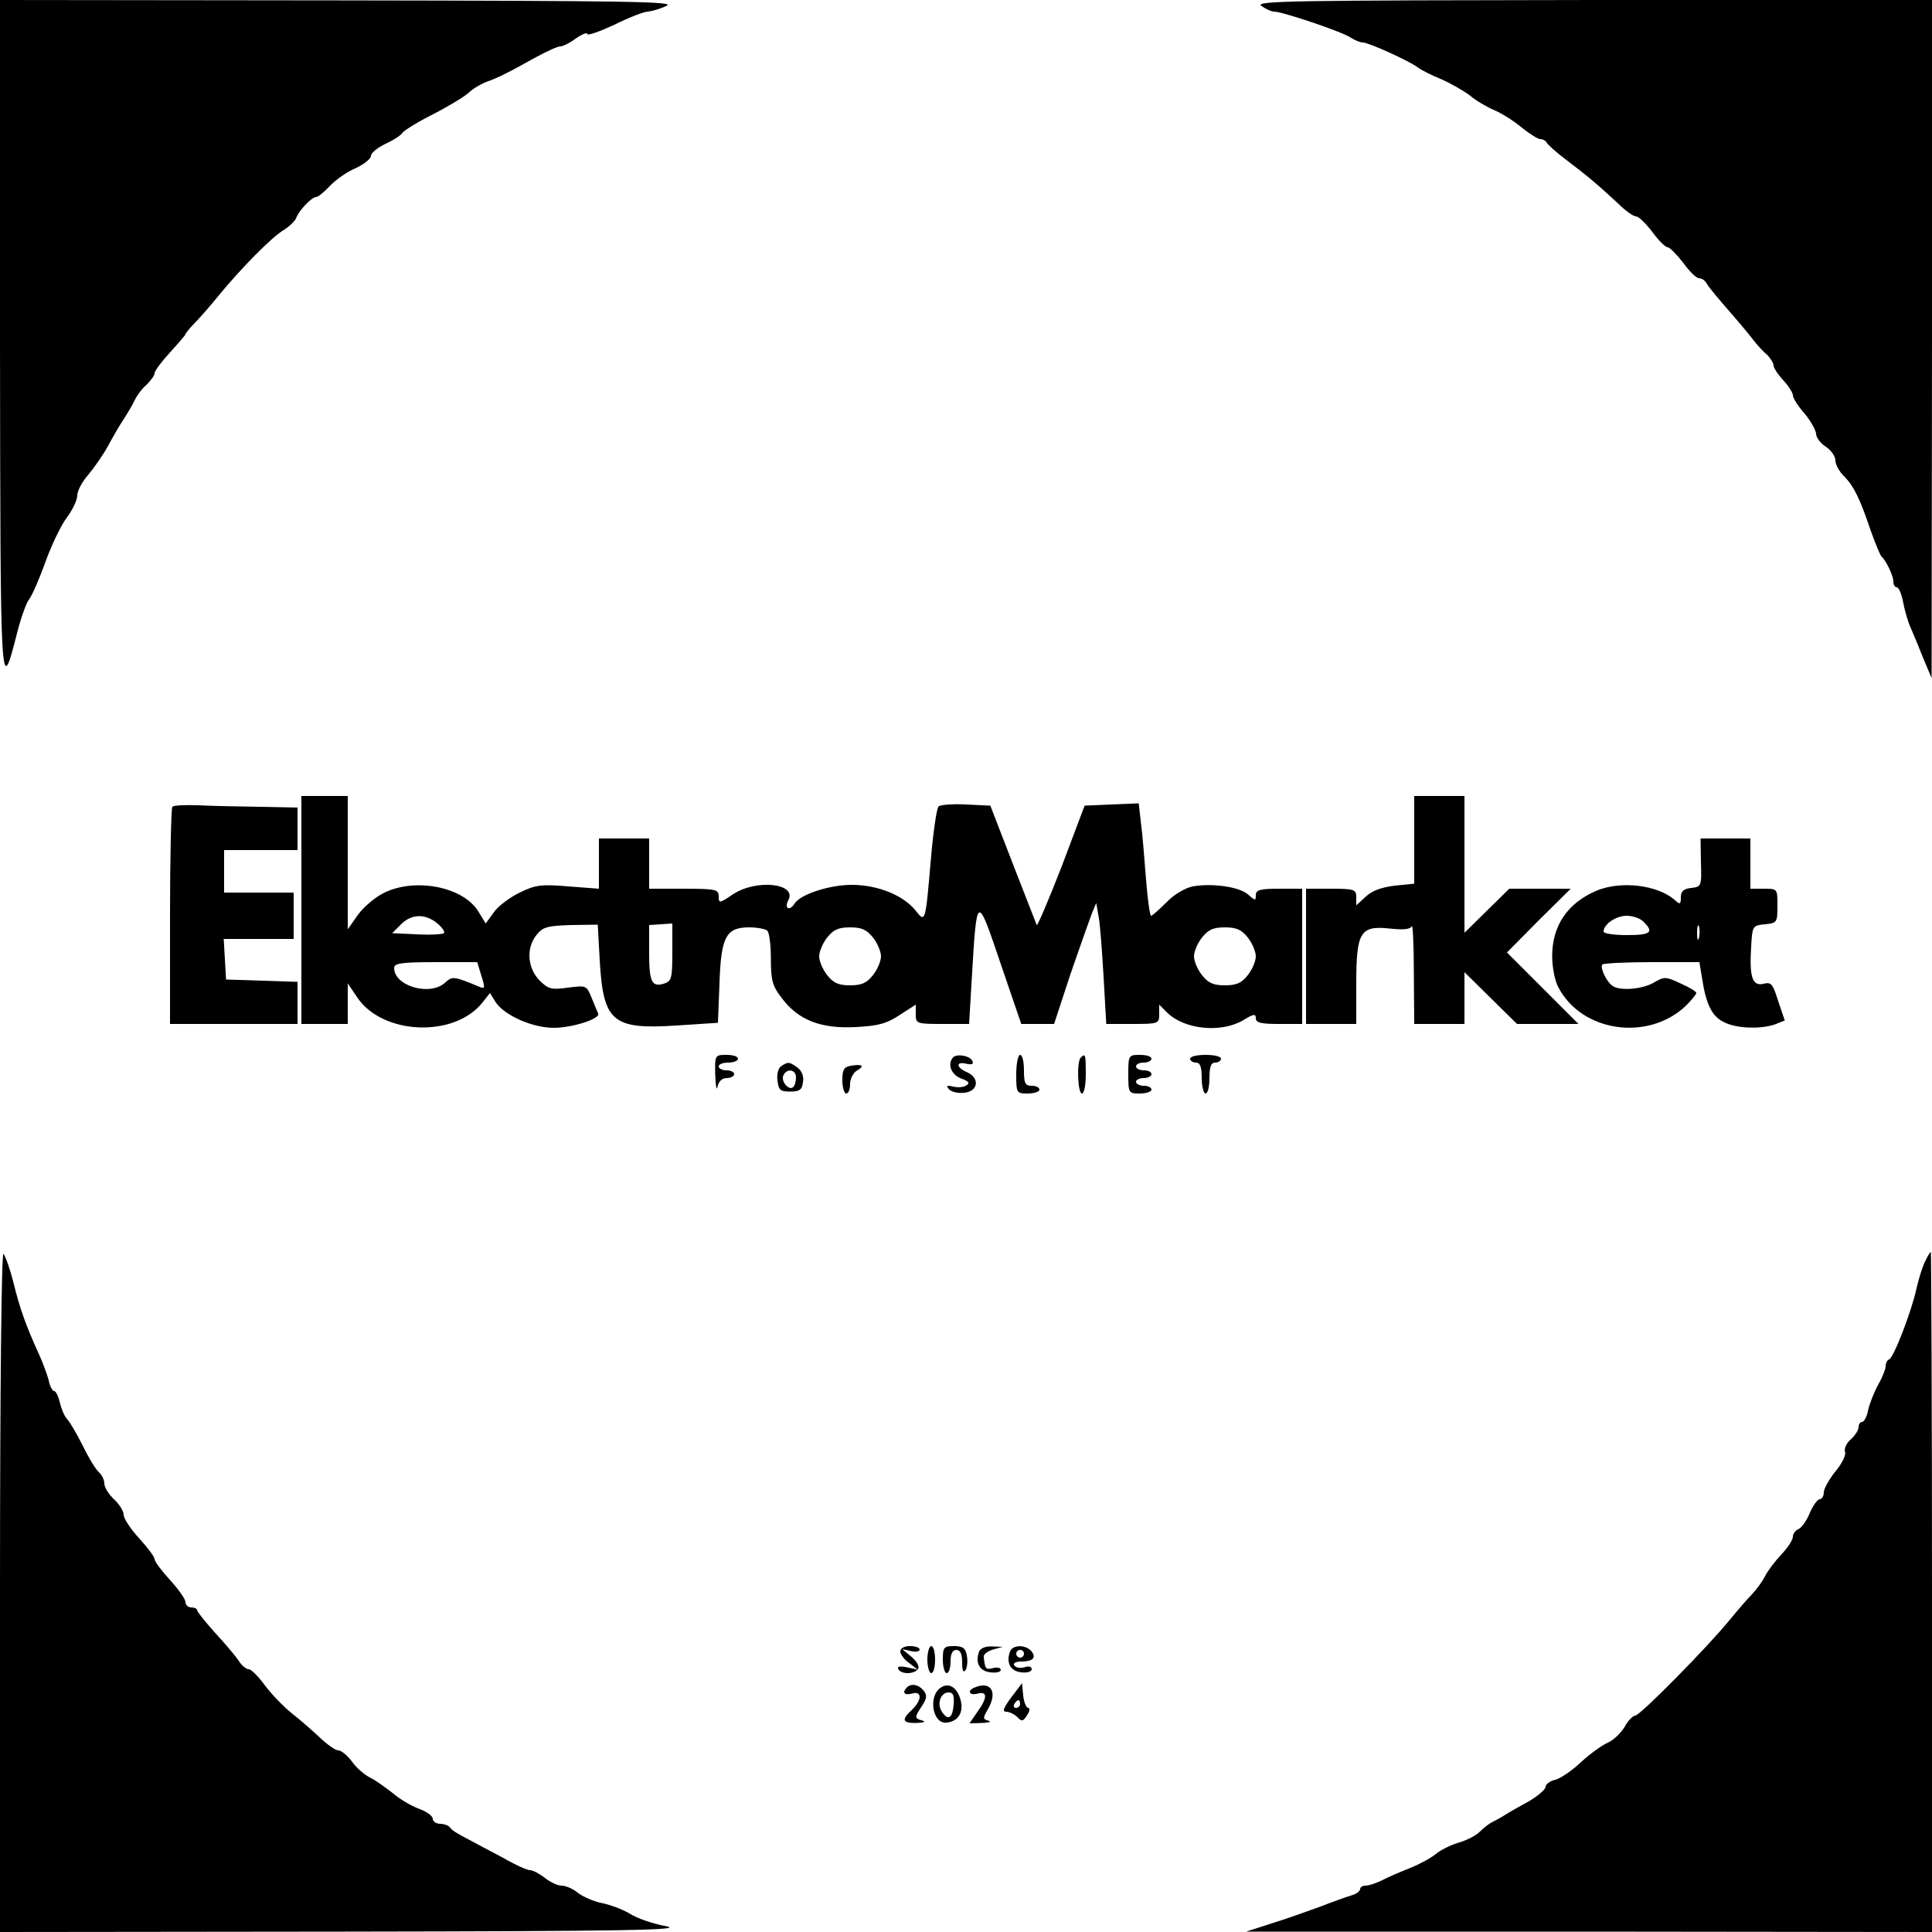
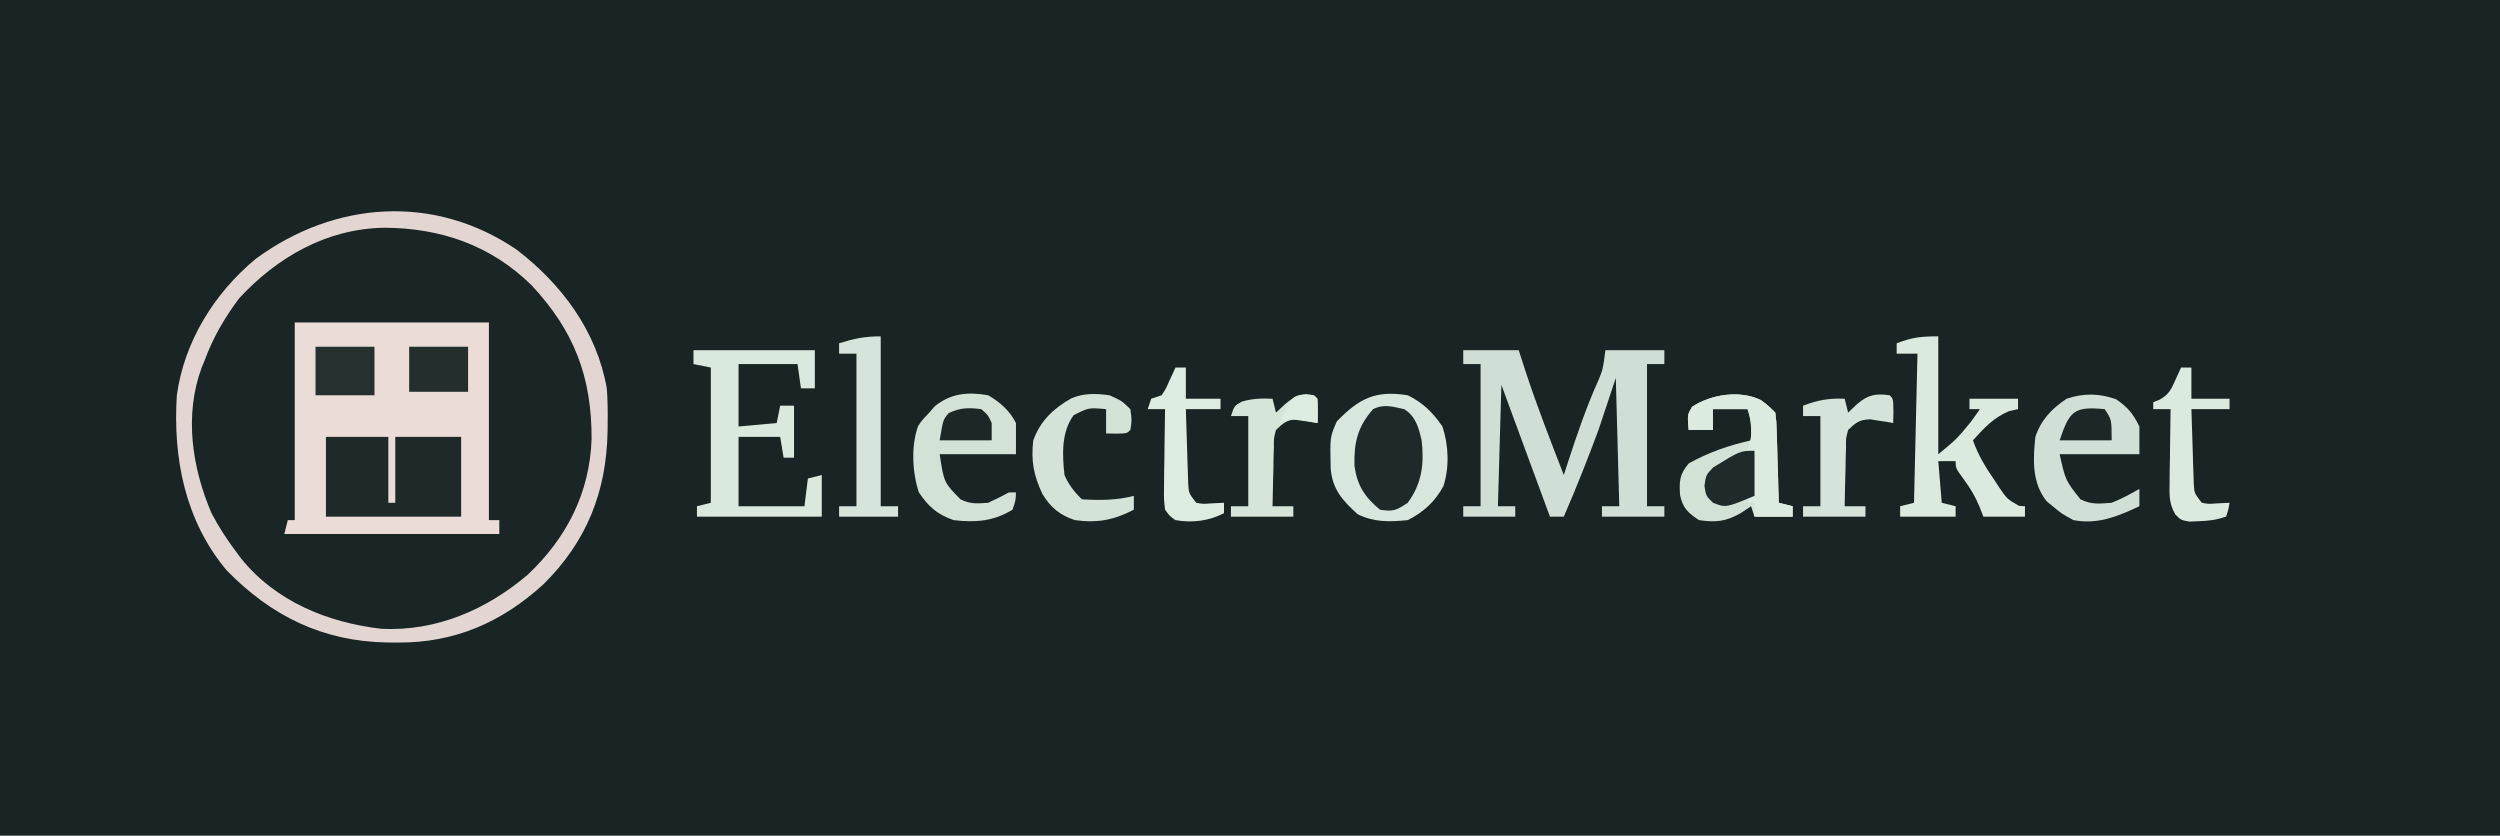
- <svg xmlns="http://www.w3.org/2000/svg" version="1.0" width="500pt" height="500pt" viewBox="0 0 500 500" preserveAspectRatio="xMidYMid meet">
-   <g transform="translate(0,500) scale(0.1,-0.1)" fill="#000000" stroke="none">
-     <path d="M0 4123 c1 -934 1 -930 45 -758 10 39 24 77 31 85 7 9 26 52 42 97 16 44 41 96 56 115 14 19 26 44 26 56 0 12 13 36 29 54 15 18 38 51 50 73 12 22 30 54 41 70 11 17 24 39 29 50 5 11 18 29 30 39 11 11 21 24 21 30 0 6 18 30 40 54 22 24 40 45 40 47 0 2 10 15 22 27 13 13 41 45 63 72 60 73 136 150 168 170 15 9 31 24 34 33 8 20 40 53 51 53 5 0 21 13 36 29 15 16 45 37 67 46 21 10 39 24 39 32 0 7 17 21 38 31 20 9 40 22 44 29 5 6 40 28 80 48 39 20 80 45 91 55 10 10 33 24 51 30 17 6 40 17 51 23 11 5 43 23 72 39 28 15 56 28 63 28 7 0 25 9 41 21 16 11 29 16 29 11 0 -5 31 6 70 24 38 19 77 34 87 34 10 1 32 7 48 15 26 11 -95 13 -847 14 l-878 1 0 -877z" />
-     <path d="M3264 4985 c11 -8 26 -15 33 -15 22 0 176 -52 198 -67 11 -7 25 -13 32 -13 15 0 121 -48 143 -65 8 -6 35 -20 60 -30 25 -11 58 -30 74 -42 15 -13 44 -30 63 -38 19 -8 51 -28 71 -45 20 -16 42 -30 48 -30 7 0 14 -4 16 -8 2 -5 25 -26 53 -47 53 -40 79 -62 133 -112 18 -18 39 -33 46 -33 7 0 25 -18 42 -40 16 -22 34 -40 40 -40 5 0 23 -18 40 -40 16 -22 34 -40 41 -40 7 0 16 -6 20 -14 4 -8 31 -40 58 -71 28 -32 57 -67 65 -78 8 -10 23 -27 33 -35 9 -9 17 -22 17 -28 0 -6 11 -23 25 -38 14 -15 25 -33 25 -39 0 -7 13 -28 30 -47 16 -19 29 -43 30 -52 0 -10 11 -25 25 -34 14 -9 25 -25 25 -36 0 -10 10 -29 23 -41 25 -26 40 -56 69 -142 12 -33 24 -62 27 -65 12 -10 31 -50 31 -65 0 -8 4 -15 9 -15 5 0 12 -17 16 -37 4 -21 12 -51 20 -68 7 -16 22 -52 33 -80 l21 -50 1 878 0 877 -877 0 c-774 -1 -876 -2 -859 -15z" />
-     <path d="M780 2645 l0 -295 60 0 60 0 0 52 0 53 25 -37 c66 -97 252 -104 324 -12 l19 24 15 -24 c23 -34 95 -66 150 -66 49 0 122 24 115 37 -2 5 -10 23 -17 41 -13 32 -14 32 -61 26 -43 -6 -51 -4 -74 19 -31 32 -35 84 -7 118 16 20 28 23 88 25 l70 1 5 -91 c9 -160 32 -181 199 -170 l107 7 4 102 c4 121 17 145 77 145 20 0 41 -4 46 -8 6 -4 10 -37 10 -73 0 -57 4 -71 29 -103 42 -56 101 -79 191 -74 58 3 80 9 113 31 l42 27 0 -25 c0 -24 2 -25 69 -25 l69 0 7 118 c13 221 13 220 74 40 l54 -158 42 0 43 0 42 128 c24 70 49 140 55 156 l12 29 6 -34 c4 -19 9 -89 13 -156 l7 -123 68 0 c67 0 69 1 69 25 l0 25 20 -20 c45 -45 141 -54 198 -20 26 16 32 17 32 5 0 -12 14 -15 60 -15 l60 0 0 175 0 175 -60 0 c-49 0 -60 -3 -60 -17 0 -15 -2 -14 -20 2 -22 20 -93 30 -143 21 -20 -4 -49 -21 -68 -41 -19 -19 -37 -35 -40 -35 -3 0 -9 42 -13 93 -4 50 -9 116 -13 145 l-6 53 -70 -3 -70 -3 -60 -159 c-34 -87 -63 -155 -64 -150 -2 5 -30 77 -62 159 l-58 150 -63 3 c-35 2 -67 -1 -71 -5 -5 -5 -14 -67 -20 -138 -14 -162 -14 -164 -39 -132 -32 40 -98 67 -166 67 -58 0 -134 -25 -148 -49 -13 -20 -27 -12 -16 9 24 44 -83 56 -144 15 -34 -23 -36 -23 -36 -5 0 18 -7 20 -90 20 l-90 0 0 65 0 65 -65 0 -65 0 0 -65 0 -65 -79 6 c-70 6 -85 4 -126 -16 -25 -12 -56 -35 -67 -51 l-21 -29 -19 31 c-39 64 -162 88 -243 49 -23 -11 -54 -37 -69 -58 l-26 -37 0 173 0 172 -60 0 -60 0 0 -295z m351 -34 c13 -11 21 -22 18 -26 -4 -3 -35 -5 -70 -3 l-64 3 23 23 c27 27 62 28 93 3z m609 -75 c0 -66 -2 -75 -20 -81 -33 -11 -40 3 -40 78 l0 73 30 2 30 2 0 -74z m519 38 c12 -15 21 -37 21 -49 0 -12 -9 -34 -21 -49 -16 -20 -29 -26 -59 -26 -30 0 -43 6 -59 26 -12 15 -21 37 -21 49 0 12 9 34 21 49 16 20 29 26 59 26 30 0 43 -6 59 -26z m970 0 c12 -15 21 -37 21 -49 0 -12 -9 -34 -21 -49 -16 -20 -29 -26 -59 -26 -30 0 -43 6 -59 26 -12 15 -21 37 -21 49 0 12 9 34 21 49 16 20 29 26 59 26 30 0 43 -6 59 -26z m-1983 -100 c10 -31 9 -34 -5 -28 -67 28 -70 28 -89 11 -39 -36 -132 -9 -132 38 0 12 19 15 108 15 l107 0 11 -36z" />
-     <path d="M3660 2826 l0 -113 -50 -5 c-34 -4 -59 -13 -75 -28 l-25 -23 0 21 c0 20 -5 22 -65 22 l-65 0 0 -175 0 -175 65 0 65 0 0 103 c0 135 10 152 86 144 36 -4 54 -2 58 6 2 7 5 -48 5 -120 l1 -133 65 0 65 0 0 67 0 67 68 -67 68 -67 79 0 80 0 -93 93 -92 92 82 83 83 82 -80 0 -79 0 -58 -57 -58 -57 0 177 0 177 -65 0 -65 0 0 -114z" />
-     <path d="M446 2912 c-3 -3 -6 -131 -6 -284 l0 -278 165 0 165 0 0 55 0 54 -92 3 -93 3 -3 53 -3 52 90 0 91 0 0 60 0 60 -90 0 -90 0 0 55 0 55 95 0 95 0 0 55 0 55 -97 2 c-54 1 -126 2 -160 4 -34 1 -64 0 -67 -4z" />
-     <path d="M4402 2768 c2 -61 1 -63 -25 -66 -20 -2 -27 -9 -27 -24 0 -19 -2 -20 -17 -6 -45 38 -138 49 -201 23 -75 -32 -115 -90 -115 -170 0 -28 7 -64 16 -80 60 -116 232 -141 330 -48 15 15 27 30 27 33 0 4 -18 15 -41 25 -38 18 -42 18 -69 2 -29 -17 -86 -22 -106 -9 -16 10 -34 48 -27 56 3 3 61 6 129 6 l122 0 7 -42 c10 -66 25 -98 56 -113 32 -17 96 -19 133 -6 l25 10 -17 50 c-14 45 -18 50 -38 45 -29 -7 -37 17 -32 97 3 53 4 54 36 57 31 3 32 5 32 48 0 44 0 44 -35 44 l-35 0 0 65 0 65 -65 0 -64 0 1 -62z m-148 -154 c27 -27 18 -34 -44 -34 -33 0 -60 4 -60 9 0 19 32 41 60 41 16 0 36 -7 44 -16z m143 -41 c-3 -10 -5 -4 -5 12 0 17 2 24 5 18 2 -7 2 -21 0 -30z" />
-     <path d="M1851 2218 c1 -29 4 -43 6 -30 3 14 12 22 24 22 10 0 19 5 19 10 0 6 -9 10 -20 10 -11 0 -20 5 -20 10 0 6 11 10 25 10 14 0 25 5 25 10 0 6 -13 10 -30 10 -30 0 -30 -1 -29 -52z" />
-     <path d="M2467 2264 c-16 -17 -6 -45 20 -55 20 -7 24 -12 14 -18 -7 -5 -23 -6 -35 -3 -16 4 -18 2 -10 -7 6 -7 24 -11 40 -9 36 4 40 38 7 53 -29 12 -30 29 -2 22 13 -3 19 -1 16 6 -4 14 -39 21 -50 11z" />
-     <path d="M2630 2220 c0 -49 1 -50 30 -50 17 0 30 5 30 10 0 6 -9 10 -20 10 -17 0 -20 7 -20 40 0 22 -4 40 -10 40 -5 0 -10 -22 -10 -50z" />
-     <path d="M2797 2263 c-11 -10 -8 -93 3 -93 6 0 10 23 10 50 0 51 -1 55 -13 43z" />
-     <path d="M2920 2220 c0 -49 1 -50 30 -50 17 0 30 5 30 10 0 6 -9 10 -20 10 -11 0 -20 5 -20 10 0 6 9 10 20 10 11 0 20 5 20 10 0 6 -9 10 -20 10 -11 0 -20 5 -20 10 0 6 9 10 20 10 11 0 20 5 20 10 0 6 -13 10 -30 10 -29 0 -30 -1 -30 -50z" />
-     <path d="M3080 2260 c0 -5 7 -10 15 -10 11 0 15 -11 15 -40 0 -22 5 -40 10 -40 6 0 10 18 10 40 0 29 4 40 15 40 8 0 15 5 15 10 0 6 -18 10 -40 10 -22 0 -40 -4 -40 -10z" />
-     <path d="M2022 2241 c-8 -5 -12 -21 -10 -37 3 -25 7 -29 33 -29 24 0 31 5 33 24 3 15 -3 30 -14 38 -21 15 -24 16 -42 4z m38 -29 c0 -10 -3 -22 -7 -25 -10 -11 -32 13 -26 29 8 20 33 17 33 -4z" />
-     <path d="M2203 2242 c-19 -3 -23 -10 -23 -38 0 -19 5 -34 10 -34 6 0 10 11 10 25 0 13 8 28 17 34 22 12 15 18 -14 13z" />
-     <path d="M0 882 l0 -882 893 1 c730 1 881 4 831 14 -34 6 -77 21 -95 33 -19 11 -51 23 -72 27 -20 4 -48 16 -61 26 -13 11 -32 19 -43 19 -10 0 -29 9 -43 20 -14 11 -31 20 -38 20 -8 0 -39 14 -70 32 -32 17 -74 39 -94 50 -20 10 -40 22 -43 28 -3 5 -15 10 -26 10 -10 0 -19 6 -19 13 0 7 -16 19 -36 26 -19 7 -50 25 -67 40 -18 14 -44 33 -58 40 -15 7 -37 26 -48 42 -12 16 -28 29 -35 29 -8 0 -29 15 -48 33 -18 17 -51 46 -73 63 -22 18 -53 50 -70 73 -16 22 -35 41 -41 41 -7 0 -19 10 -27 23 -8 12 -36 45 -61 72 -25 28 -45 53 -46 58 0 4 -7 7 -15 7 -8 0 -15 6 -15 14 0 7 -18 33 -40 57 -22 24 -40 48 -40 54 0 6 -18 30 -40 54 -22 24 -40 51 -40 61 0 9 -11 27 -25 40 -14 13 -25 31 -25 41 0 9 -6 21 -13 28 -8 6 -27 37 -42 68 -16 32 -35 64 -41 70 -7 7 -15 26 -19 43 -4 16 -10 30 -15 30 -4 0 -11 12 -14 28 -4 15 -15 45 -25 67 -33 72 -50 119 -66 185 -9 36 -21 69 -26 75 -5 5 -9 -334 -9 -873z" />
-     <path d="M4981 1733 c-7 -15 -16 -45 -21 -67 -12 -57 -59 -180 -71 -184 -5 -2 -9 -10 -9 -18 0 -7 -8 -28 -19 -47 -10 -18 -22 -48 -26 -65 -3 -18 -11 -32 -16 -32 -5 0 -9 -6 -9 -13 0 -8 -9 -22 -20 -32 -12 -10 -18 -25 -15 -33 3 -7 -8 -30 -25 -50 -16 -20 -30 -45 -30 -54 0 -10 -5 -18 -11 -18 -5 0 -17 -16 -25 -35 -8 -20 -21 -38 -29 -42 -8 -3 -15 -12 -15 -20 0 -8 -13 -28 -29 -45 -17 -18 -36 -43 -43 -57 -7 -14 -22 -34 -33 -46 -11 -11 -38 -42 -60 -69 -58 -71 -231 -246 -243 -246 -6 0 -19 -13 -28 -30 -10 -16 -29 -34 -43 -40 -14 -6 -45 -28 -69 -50 -23 -22 -54 -43 -67 -46 -14 -3 -25 -12 -25 -18 0 -7 -19 -23 -42 -37 -24 -13 -52 -29 -63 -36 -11 -7 -26 -15 -34 -19 -8 -4 -22 -15 -32 -25 -10 -10 -34 -22 -55 -28 -20 -6 -46 -19 -58 -29 -12 -10 -41 -26 -66 -36 -25 -10 -58 -24 -73 -32 -16 -8 -35 -14 -43 -14 -8 0 -14 -4 -14 -9 0 -5 -10 -13 -22 -16 -13 -4 -50 -17 -83 -30 -33 -12 -89 -32 -125 -43 l-65 -21 888 0 887 -1 0 880 c0 484 -2 880 -3 880 -2 0 -9 -12 -16 -27z" />
-     <path d="M2330 726 c0 -7 10 -21 23 -30 l22 -17 -28 6 c-19 4 -26 2 -22 -5 8 -14 42 -13 51 1 4 7 -4 20 -17 31 l-24 20 23 -5 c12 -3 22 -1 22 4 0 5 -11 9 -25 9 -15 0 -25 -6 -25 -14z" />
-     <path d="M2400 705 c0 -19 5 -35 10 -35 6 0 10 16 10 35 0 19 -4 35 -10 35 -5 0 -10 -16 -10 -35z" />
-     <path d="M2440 705 c0 -19 5 -35 10 -35 6 0 10 14 10 30 0 20 5 30 15 30 10 0 15 -10 15 -32 0 -22 3 -28 9 -20 4 7 6 24 3 38 -3 19 -11 24 -33 24 -26 0 -29 -3 -29 -35z" />
-     <path d="M2534 726 c-11 -29 1 -51 29 -54 15 -2 27 1 27 6 0 6 -9 8 -20 5 -19 -5 -21 -2 -24 29 -1 7 10 15 24 19 l25 7 -28 1 c-16 1 -30 -5 -33 -13z" />
-     <path d="M2614 726 c-11 -29 1 -51 29 -54 15 -2 27 2 27 8 0 7 -8 9 -19 5 -11 -3 -22 -1 -26 5 -4 6 4 10 18 10 30 0 40 10 26 27 -15 17 -48 17 -55 -1z m36 -6 c0 -5 -4 -10 -10 -10 -5 0 -10 5 -10 10 0 6 5 10 10 10 6 0 10 -4 10 -10z" />
-     <path d="M2347 633 c-13 -13 -7 -21 13 -16 13 4 20 0 20 -9 0 -8 -9 -23 -20 -33 -28 -26 -25 -35 13 -34 17 1 24 3 15 6 -22 6 -22 8 -2 38 13 20 14 28 4 40 -13 16 -32 19 -43 8z" />
-     <path d="M2434 632 c-33 -23 -20 -96 17 -90 32 4 45 31 33 65 -10 28 -30 39 -50 25z m34 -44 c-3 -36 -15 -42 -31 -17 -13 21 -2 49 18 49 12 0 15 -8 13 -32z" />
-     <path d="M2523 633 c-21 -8 -15 -22 7 -16 26 7 26 -11 -1 -48 l-20 -29 33 1 c18 1 25 3 16 6 -15 4 -15 6 0 32 24 43 6 71 -35 54z" />
-     <path d="M2617 607 c-20 -27 -24 -37 -13 -37 8 0 21 -6 29 -14 11 -12 15 -11 25 5 7 10 8 19 3 19 -5 0 -11 14 -13 32 l-3 32 -28 -37z m23 -17 c0 -5 -5 -10 -11 -10 -5 0 -7 5 -4 10 3 6 8 10 11 10 2 0 4 -4 4 -10z" />
-   </g>
+ <svg xmlns="http://www.w3.org/2000/svg" version="1.1" width="721" height="241">
+   <path d="M0 0 C237.93 0 475.86 0 721 0 C721 79.53 721 159.06 721 241 C483.07 241 245.14 241 0 241 C0 161.47 0 81.94 0 0 Z " fill="#182524" transform="translate(0,0)" />
+   <path d="M0 0 C1.111 0.006 1.111 0.006 2.244 0.013 C8.408 0.139 13.899 1.13 19.688 3.312 C20.852 3.748 20.852 3.748 22.039 4.191 C37.759 10.647 47.906 22.036 55.078 37.266 C59.997 50.499 59.792 66.914 54.376 79.953 C47.666 94.572 36.585 105.328 21.688 111.312 C7.004 116.699 -6.694 116.664 -21.312 111.312 C-36.468 104.283 -47.716 92.546 -53.559 76.824 C-58.122 61.621 -58.163 45.786 -50.805 31.355 C-41.844 16.456 -29.322 6.08 -12.562 1.227 C-8.347 0.212 -4.324 -0.034 0 0 Z " fill="#192625" transform="translate(112.3125,65.6875)" />
+   <path d="M0 0 C18.48 0 36.96 0 56 0 C56 18.81 56 37.62 56 57 C56.99 57 57.98 57 59 57 C59 58.32 59 59.64 59 61 C38.54 61 18.08 61 -3 61 C-2.67 59.68 -2.34 58.36 -2 57 C-1.34 57 -0.68 57 0 57 C0 38.19 0 19.38 0 0 Z " fill="#EBDCD8" transform="translate(85,93)" />
+   <path d="M0 0 C13.04 9.98 23.118 23.542 26 40 C26.265 43.277 26.288 46.526 26.25 49.812 C26.24 50.699 26.231 51.586 26.221 52.499 C25.903 69.81 20.199 84.157 7.789 96.445 C-4.246 107.469 -17.857 113.405 -34.188 113.312 C-35.214 113.307 -36.24 113.301 -37.298 113.295 C-55.809 112.999 -70.704 105.742 -83.625 92.5 C-95.616 78.202 -99.156 60.159 -98 42 C-95.868 26.498 -87.215 12.581 -75.254 2.656 C-52.438 -14.11 -23.724 -16.135 0 0 Z M-80 14 C-84.191 19.568 -87.614 25.438 -90 32 C-90.277 32.665 -90.554 33.33 -90.84 34.016 C-95.907 47.746 -93.622 62.863 -88 76 C-85.944 79.911 -83.653 83.471 -81 87 C-80.505 87.665 -80.01 88.33 -79.5 89.016 C-69.55 101.453 -54.374 107.603 -38.887 109.352 C-23.104 110.098 -8.647 103.813 3.188 93.75 C14.422 83.148 21.071 70.17 21.611 54.686 C21.698 36.798 16.615 23.426 4.293 10.258 C-7.435 -1.29 -22.008 -6.285 -38.274 -6.317 C-54.739 -6.033 -68.988 2.099 -80 14 Z " fill="#E3D5D2" transform="translate(149,72)" />
+   <path d="M0 0 C5.28 0 10.56 0 16 0 C16.66 2.042 17.32 4.084 18 6.188 C21.309 16.256 25.17 26.121 29 36 C29.375 34.84 29.75 33.68 30.137 32.484 C32.79 24.36 35.496 16.378 39.02 8.578 C40.285 5.506 40.285 5.506 41 0 C46.61 0 52.22 0 58 0 C58 1.32 58 2.64 58 4 C56.35 4 54.7 4 53 4 C53 17.53 53 31.06 53 45 C54.65 45 56.3 45 58 45 C58 45.99 58 46.98 58 48 C52.06 48 46.12 48 40 48 C40 47.01 40 46.02 40 45 C41.65 45 43.3 45 45 45 C44.67 32.79 44.34 20.58 44 8 C42.35 12.95 40.7 17.9 39 23 C37.818 26.184 36.627 29.346 35.375 32.5 C35.089 33.232 34.803 33.964 34.508 34.719 C32.754 39.183 30.91 43.6 29 48 C27.68 48 26.36 48 25 48 C20.38 35.46 15.76 22.92 11 10 C10.67 21.55 10.34 33.1 10 45 C11.65 45 13.3 45 15 45 C15 45.99 15 46.98 15 48 C10.05 48 5.1 48 0 48 C0 47.01 0 46.02 0 45 C1.65 45 3.3 45 5 45 C5 31.47 5 17.94 5 4 C3.35 4 1.7 4 0 4 C0 2.68 0 1.36 0 0 Z " fill="#D0DFD5" transform="translate(422,101)" />
+   <path d="M0 0 C4.451 2.185 7.189 4.939 10 9 C11.785 14.354 12.045 20.796 10.281 26.203 C7.876 30.664 4.5 33.75 0 36 C-5.256 36.524 -9.645 36.665 -14.438 34.312 C-18.838 30.342 -21.744 27.139 -22.238 21.074 C-22.438 11.98 -22.438 11.98 -20.438 7.5 C-14.087 0.987 -9.392 -1.532 0 0 Z " fill="#D8E7DD" transform="translate(406,114)" />
+   <path d="M0 0 C5.94 0 11.88 0 18 0 C18 6.27 18 12.54 18 19 C18.66 19 19.32 19 20 19 C20 12.73 20 6.46 20 0 C26.27 0 32.54 0 39 0 C39 7.59 39 15.18 39 23 C26.13 23 13.26 23 0 23 C0 15.41 0 7.82 0 0 Z " fill="#1E2A29" transform="translate(94,126)" />
+   <path d="M0 0 C11.55 0 23.1 0 35 0 C35 3.63 35 7.26 35 11 C33.68 11 32.36 11 31 11 C30.67 8.69 30.34 6.38 30 4 C24.39 4 18.78 4 13 4 C13 9.94 13 15.88 13 22 C16.63 21.67 20.26 21.34 24 21 C24.33 19.35 24.66 17.7 25 16 C26.32 16 27.64 16 29 16 C29 20.95 29 25.9 29 31 C28.01 31 27.02 31 26 31 C25.67 29.02 25.34 27.04 25 25 C21.04 25 17.08 25 13 25 C13 31.6 13 38.2 13 45 C19.27 45 25.54 45 32 45 C32.33 42.36 32.66 39.72 33 37 C34.98 36.505 34.98 36.505 37 36 C37 39.96 37 43.92 37 48 C25.12 48 13.24 48 1 48 C1 47.01 1 46.02 1 45 C2.98 44.505 2.98 44.505 5 44 C5 31.13 5 18.26 5 5 C3.35 4.67 1.7 4.34 0 4 C0 2.68 0 1.36 0 0 Z " fill="#DAE9DE" transform="translate(200,101)" />
+   <path d="M0 0 C2.188 1.625 2.188 1.625 4.188 3.625 C4.506 6.239 4.506 6.239 4.602 9.508 C4.64 10.674 4.679 11.841 4.719 13.043 C4.75 14.266 4.781 15.49 4.812 16.75 C4.851 17.981 4.89 19.212 4.93 20.48 C5.024 23.528 5.11 26.577 5.188 29.625 C6.508 29.955 7.827 30.285 9.188 30.625 C9.188 31.615 9.188 32.605 9.188 33.625 C5.558 33.625 1.927 33.625 -1.812 33.625 C-2.143 32.635 -2.473 31.645 -2.812 30.625 C-3.803 31.285 -4.793 31.945 -5.812 32.625 C-10.101 35.047 -12.925 35.335 -17.812 34.625 C-20.968 32.587 -22.48 31.158 -23.289 27.43 C-23.541 23.408 -23.443 21.351 -20.75 18.25 C-14.923 15.026 -9.264 13.096 -2.812 11.625 C-2.738 8.282 -2.747 5.821 -3.812 2.625 C-7.112 2.625 -10.412 2.625 -13.812 2.625 C-13.812 4.605 -13.812 6.585 -13.812 8.625 C-16.122 8.625 -18.433 8.625 -20.812 8.625 C-21.169 4.227 -21.169 4.227 -19.812 1.938 C-14.281 -1.692 -5.97 -2.919 0 0 Z " fill="#D3E2D7" transform="translate(507.8125,115.375)" />
+   <path d="M0 0 C0 11.22 0 22.44 0 34 C5.284 29.659 5.284 29.659 9.375 24.688 C10.129 23.641 10.129 23.641 10.898 22.574 C11.262 22.055 11.625 21.535 12 21 C11.01 21 10.02 21 9 21 C9 20.01 9 19.02 9 18 C13.62 18 18.24 18 23 18 C23 18.99 23 19.98 23 21 C22.154 21.186 21.309 21.371 20.438 21.562 C15.905 23.458 13.253 26.4 10 30 C11.517 34.34 13.786 37.985 16.375 41.75 C16.762 42.339 17.148 42.928 17.547 43.535 C19.837 46.903 19.837 46.903 23.289 48.891 C23.854 48.927 24.418 48.963 25 49 C25 49.99 25 50.98 25 52 C21.04 52 17.08 52 13 52 C12.608 50.989 12.216 49.979 11.812 48.938 C10.601 46.072 9.161 43.687 7.312 41.188 C5 38 5 38 5 36 C3.35 36 1.7 36 0 36 C0.33 39.96 0.66 43.92 1 48 C2.32 48.33 3.64 48.66 5 49 C5 49.99 5 50.98 5 52 C-0.28 52 -5.56 52 -11 52 C-11 51.01 -11 50.02 -11 49 C-9.02 48.505 -9.02 48.505 -7 48 C-6.67 33.81 -6.34 19.62 -6 5 C-7.98 5 -9.96 5 -12 5 C-12 4.01 -12 3.02 -12 2 C-7.522 0.294 -5.016 0 0 0 Z " fill="#DBEADF" transform="translate(559,97)" />
+   <path d="M0 0 C3.394 2.314 4.938 4.181 6.75 7.875 C6.75 10.515 6.75 13.155 6.75 15.875 C-0.84 15.875 -8.43 15.875 -16.25 15.875 C-14.552 23.464 -14.552 23.464 -10.25 28.875 C-7.121 30.439 -4.723 30.155 -1.25 29.875 C1.548 28.757 4.147 27.389 6.75 25.875 C6.75 27.525 6.75 29.175 6.75 30.875 C0.515 33.791 -5.289 36.222 -12.25 34.875 C-15.625 33.062 -15.625 33.062 -18.25 30.875 C-18.828 30.401 -19.405 29.926 -20 29.438 C-24.276 24.092 -23.946 17.35 -23.25 10.875 C-21.637 5.974 -18.508 2.714 -14.25 -0.125 C-9.24 -1.795 -4.92 -1.703 0 0 Z " fill="#D1E0D6" transform="translate(610.25,115.125)" />
+   <path d="M0 0 C3.431 2.012 6.21 4.42 8 8 C8 10.97 8 13.94 8 17 C0.74 17 -6.52 17 -14 17 C-12.748 25.183 -12.748 25.183 -8 30 C-5.169 31.416 -3.149 31.242 0 31 C2.03 30.063 4.037 29.071 6 28 C6.66 28 7.32 28 8 28 C7.938 30.312 7.938 30.312 7 33 C1.583 36.342 -3.733 36.756 -10 36 C-14.738 34.333 -17.201 32.146 -20 28 C-21.9 22.299 -22.303 14.548 -20.211 8.852 C-19.188 7.312 -19.188 7.312 -17 5 C-16.258 4.134 -16.258 4.134 -15.5 3.25 C-10.891 -0.591 -5.775 -1.045 0 0 Z " fill="#D3E2D7" transform="translate(285,114)" />
+   <path d="M0 0 C3.33 2.182 4.108 5.225 5 9 C5.76 15.773 5.109 21.394 1 27 C-2.271 29.18 -3.205 29.632 -7 29 C-11.405 25.414 -13.573 22.006 -14.371 16.387 C-14.536 9.674 -13.515 5.117 -9 0 C-5.85 -1.575 -3.365 -0.708 0 0 Z " fill="#1D2A29" transform="translate(405,118)" />
+   <path d="M0 0 C3.562 1.625 3.562 1.625 6 4 C6.438 7.188 6.438 7.188 6 10 C5 11 5 11 1.938 11.062 C0.968 11.042 -0.001 11.021 -1 11 C-1 8.69 -1 6.38 -1 4 C-6.027 3.545 -6.027 3.545 -10.375 5.75 C-13.953 10.704 -13.646 17.117 -13 23 C-11.804 25.804 -10.165 27.835 -8 30 C-2.962 30.317 2.1 30.307 7 29 C7 30.32 7 31.64 7 33 C1.303 35.972 -3.586 36.907 -10 36 C-14.292 34.629 -17.085 32.297 -19.375 28.438 C-21.903 23.09 -22.701 18.854 -22 13 C-19.986 7.386 -16.205 3.842 -11.117 0.918 C-7.459 -0.668 -3.906 -0.54 0 0 Z " fill="#D4E3D8" transform="translate(320,114)" />
+   <path d="M0 0 C0 16.17 0 32.34 0 49 C1.65 49 3.3 49 5 49 C5 49.99 5 50.98 5 52 C-0.61 52 -6.22 52 -12 52 C-12 51.01 -12 50.02 -12 49 C-10.35 49 -8.7 49 -7 49 C-7 34.48 -7 19.96 -7 5 C-8.65 5 -10.3 5 -12 5 C-12 4.01 -12 3.02 -12 2 C-7.692 0.649 -4.58 0 0 0 Z " fill="#D6E5DB" transform="translate(254,97)" />
+   <path d="M0 0 C1 1 1 1 1.062 4.562 C1.042 5.697 1.021 6.831 1 8 C0.397 7.893 -0.207 7.786 -0.828 7.676 C-1.627 7.556 -2.427 7.436 -3.25 7.312 C-4.039 7.185 -4.828 7.057 -5.641 6.926 C-8.742 7.023 -9.779 7.868 -12 10 C-12.64 12.402 -12.64 12.402 -12.609 15.105 C-12.642 16.088 -12.674 17.071 -12.707 18.084 C-12.728 19.62 -12.728 19.62 -12.75 21.188 C-12.78 22.223 -12.809 23.259 -12.84 24.326 C-12.911 26.884 -12.963 29.441 -13 32 C-11.02 32 -9.04 32 -7 32 C-7 32.99 -7 33.98 -7 35 C-12.94 35 -18.88 35 -25 35 C-25 34.01 -25 33.02 -25 32 C-23.35 32 -21.7 32 -20 32 C-20 23.42 -20 14.84 -20 6 C-21.65 6 -23.3 6 -25 6 C-25 5.01 -25 4.02 -25 3 C-20.823 1.409 -17.468 0.787 -13 1 C-12.67 2.32 -12.34 3.64 -12 5 C-11.134 4.175 -10.268 3.35 -9.375 2.5 C-6.248 -0.129 -4.127 -0.576 0 0 Z " fill="#D5E4DA" transform="translate(545,114)" />
+   <path d="M0 0 C1 1 1 1 1.062 4.562 C1.042 5.697 1.021 6.831 1 8 C-0.953 7.642 -2.906 7.284 -4.859 6.926 C-7.81 7.028 -8.88 7.98 -11 10 C-11.64 12.402 -11.64 12.402 -11.609 15.105 C-11.642 16.088 -11.674 17.071 -11.707 18.084 C-11.728 19.62 -11.728 19.62 -11.75 21.188 C-11.78 22.223 -11.809 23.259 -11.84 24.326 C-11.911 26.884 -11.963 29.441 -12 32 C-10.02 32 -8.04 32 -6 32 C-6 32.99 -6 33.98 -6 35 C-11.94 35 -17.88 35 -24 35 C-24 34.01 -24 33.02 -24 32 C-22.35 32 -20.7 32 -19 32 C-19 23.42 -19 14.84 -19 6 C-20.65 6 -22.3 6 -24 6 C-23 3 -23 3 -20.812 1.812 C-17.746 0.927 -15.176 0.852 -12 1 C-11.67 2.32 -11.34 3.64 -11 5 C-10.113 4.175 -9.226 3.35 -8.312 2.5 C-5.497 0.139 -3.755 -0.644 0 0 Z " fill="#D6E5DA" transform="translate(379,114)" />
+   <path d="M0 0 C0.99 0 1.98 0 3 0 C3 2.97 3 5.94 3 9 C6.63 9 10.26 9 14 9 C14 9.99 14 10.98 14 12 C10.37 12 6.74 12 3 12 C3.114 15.938 3.24 19.875 3.375 23.812 C3.406 24.932 3.437 26.052 3.469 27.205 C3.507 28.278 3.546 29.351 3.586 30.457 C3.617 31.447 3.649 32.437 3.681 33.456 C3.838 36.241 3.838 36.241 6 39 C7.977 39.363 7.977 39.363 10.125 39.188 C11.404 39.126 12.682 39.064 14 39 C13.688 40.938 13.688 40.938 13 43 C10.115 43.962 8.014 44.227 5 44.312 C4.134 44.35 3.268 44.387 2.375 44.426 C0 44 0 44 -1.63 42.381 C-3.429 39.254 -3.342 37.08 -3.293 33.484 C-3.283 32.234 -3.274 30.984 -3.264 29.695 C-3.239 28.393 -3.213 27.091 -3.188 25.75 C-3.174 24.433 -3.16 23.115 -3.146 21.758 C-3.111 18.505 -3.062 15.253 -3 12 C-4.65 12 -6.3 12 -8 12 C-8 11.34 -8 10.68 -8 10 C-7.386 9.755 -6.773 9.51 -6.141 9.258 C-3.574 7.749 -2.961 6.557 -1.75 3.875 C-1.415 3.151 -1.08 2.426 -0.734 1.68 C-0.492 1.125 -0.25 0.571 0 0 Z " fill="#DBEADF" transform="translate(629,106)" />
+   <path d="M0 0 C0.99 0 1.98 0 3 0 C3 2.97 3 5.94 3 9 C6.3 9 9.6 9 13 9 C13 9.99 13 10.98 13 12 C9.7 12 6.4 12 3 12 C3.11 15.938 3.24 19.875 3.375 23.812 C3.406 24.932 3.437 26.052 3.469 27.205 C3.507 28.278 3.546 29.351 3.586 30.457 C3.617 31.447 3.649 32.437 3.681 33.456 C3.838 36.241 3.838 36.241 6 39 C7.977 39.363 7.977 39.363 10.125 39.188 C11.404 39.126 12.682 39.064 14 39 C14 39.99 14 40.98 14 42 C9.59 44.276 4.877 44.849 0 44 C-1.612 42.892 -1.612 42.892 -3 41 C-3.341 37.997 -3.341 37.997 -3.293 34.363 C-3.283 33.065 -3.274 31.766 -3.264 30.428 C-3.239 29.056 -3.213 27.684 -3.188 26.312 C-3.172 24.929 -3.159 23.546 -3.146 22.162 C-3.111 18.774 -3.062 15.387 -3 12 C-4.65 12 -6.3 12 -8 12 C-7.67 11.01 -7.34 10.02 -7 9 C-6.01 8.67 -5.02 8.34 -4 8 C-2.767 6.14 -2.767 6.14 -1.812 3.938 C-1.468 3.204 -1.124 2.471 -0.77 1.715 C-0.516 1.149 -0.262 0.583 0 0 Z " fill="#DDECE1" transform="translate(339,106)" />
+   <path d="M0 0 C2.188 1.625 2.188 1.625 4.188 3.625 C4.506 6.239 4.506 6.239 4.602 9.508 C4.64 10.674 4.679 11.841 4.719 13.043 C4.75 14.266 4.781 15.49 4.812 16.75 C4.851 17.981 4.89 19.212 4.93 20.48 C5.024 23.528 5.11 26.577 5.188 29.625 C6.508 29.955 7.827 30.285 9.188 30.625 C9.188 31.615 9.188 32.605 9.188 33.625 C5.558 33.625 1.927 33.625 -1.812 33.625 C-1.812 32.305 -1.812 30.985 -1.812 29.625 C-2.473 29.625 -3.132 29.625 -3.812 29.625 C-3.812 28.965 -3.812 28.305 -3.812 27.625 C-3.152 27.625 -2.493 27.625 -1.812 27.625 C-1.812 23.335 -1.812 19.045 -1.812 14.625 C-2.803 14.955 -3.792 15.285 -4.812 15.625 C-4.482 15.089 -4.152 14.553 -3.812 14 C-2.14 10.028 -2.469 6.654 -3.812 2.625 C-7.112 2.625 -10.412 2.625 -13.812 2.625 C-13.812 4.605 -13.812 6.585 -13.812 8.625 C-16.122 8.625 -18.433 8.625 -20.812 8.625 C-21.169 4.227 -21.169 4.227 -19.812 1.938 C-14.281 -1.692 -5.97 -2.919 0 0 Z " fill="#DCEBE0" transform="translate(507.8125,115.375)" />
+   <path d="M0 0 C5.61 0 11.22 0 17 0 C17 4.62 17 9.24 17 14 C11.39 14 5.78 14 0 14 C0 9.38 0 4.76 0 0 Z " fill="#25302F" transform="translate(91,100)" />
+   <path d="M0 0 C5.61 0 11.22 0 17 0 C17 4.29 17 8.58 17 13 C11.39 13 5.78 13 0 13 C0 8.71 0 4.42 0 0 Z " fill="#232E2D" transform="translate(118,100)" />
+   <path d="M0 0 C0 4.29 0 8.58 0 13 C-8.255 16.44 -8.255 16.44 -12 15 C-14 13 -14 13 -14.438 10.125 C-14 7 -14 7 -11.938 4.812 C-4.138 0 -4.138 0 0 0 Z " fill="#1E2B2A" transform="translate(506,130)" />
+   <path d="M0 0 C1.938 1.688 1.938 1.688 3 4 C3 5.65 3 7.3 3 9 C-1.95 9 -6.9 9 -12 9 C-11 3 -11 3 -9.375 1.125 C-6.039 -0.455 -3.641 -0.463 0 0 Z " fill="#1B2827" transform="translate(283,118)" />
+   <path d="M0 0 C2 3 2 3 2 9 C-2.95 9 -7.9 9 -13 9 C-10.135 0.406 -8.774 -0.836 0 0 Z " fill="#1B2827" transform="translate(607,118)" />
+   <path d="M0 0 C2.375 0.312 2.375 0.312 3.375 1.312 C3.416 3.645 3.417 5.98 3.375 8.312 C1.389 8.02 -0.596 7.727 -2.582 7.434 C-4.828 7.173 -4.828 7.173 -7.625 8.312 C-3.986 0.475 -3.986 0.475 0 0 Z " fill="#DDECE1" transform="translate(376.625,113.6875)" />
</svg>
